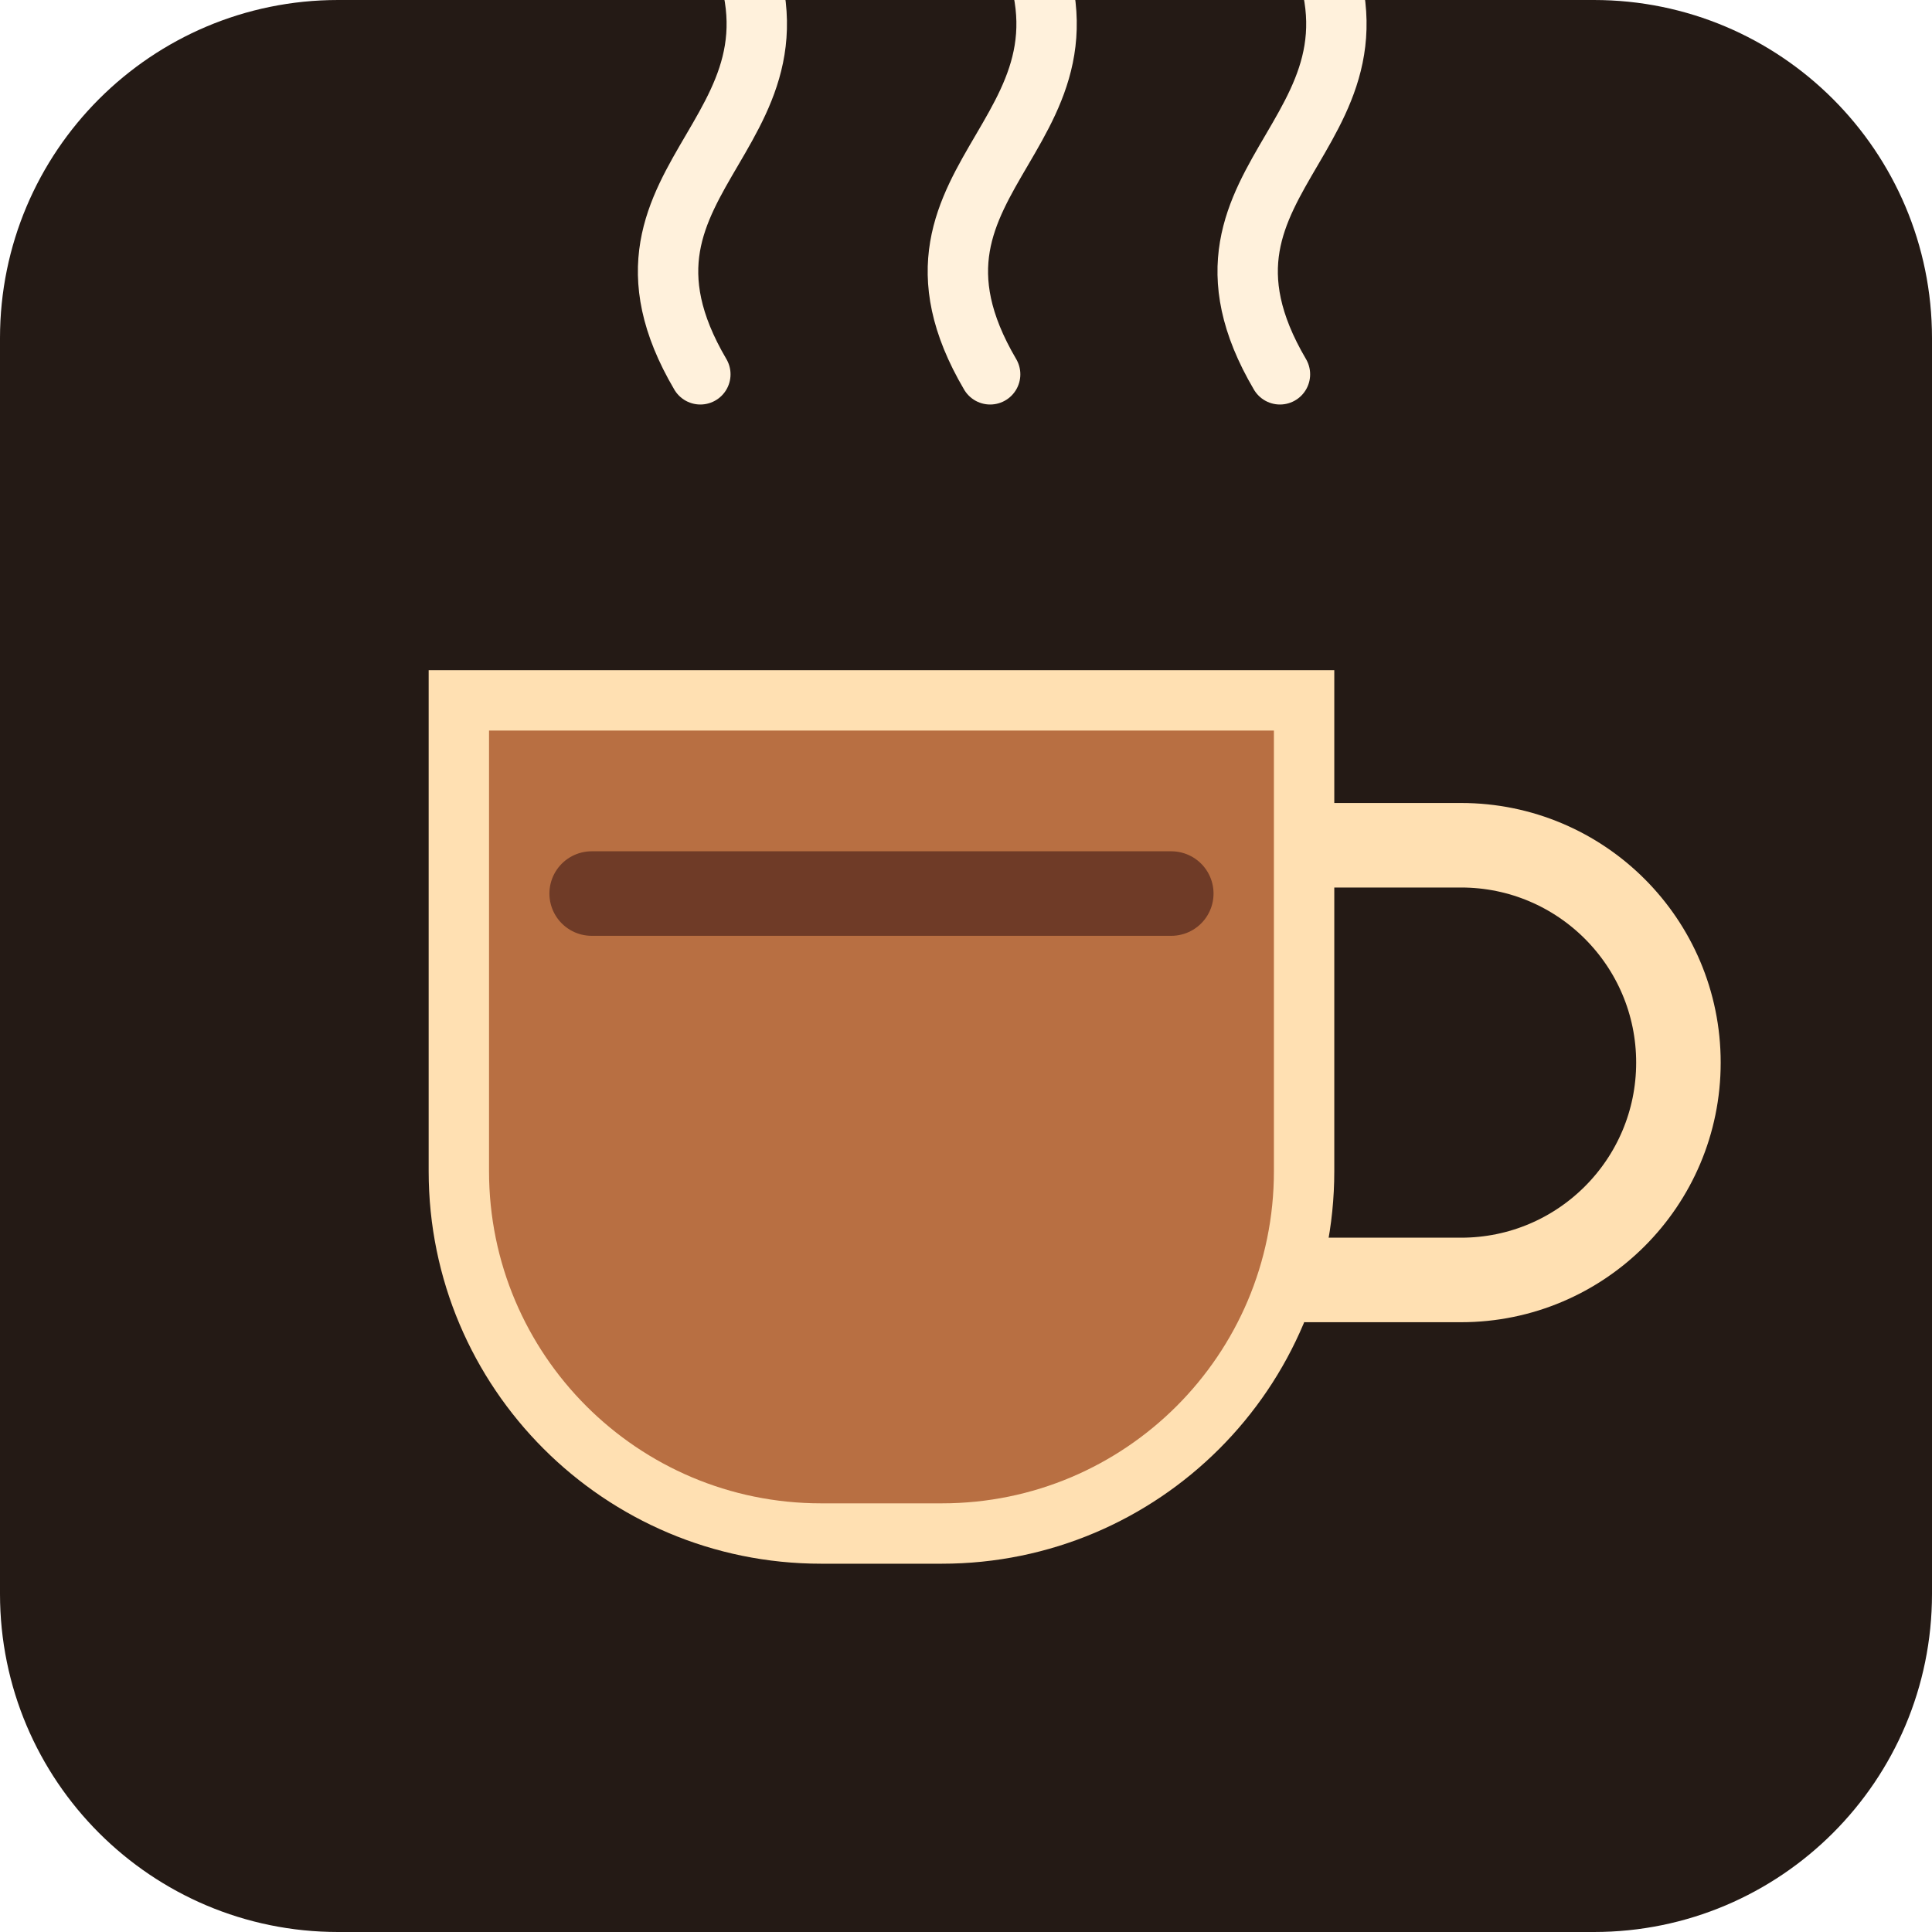
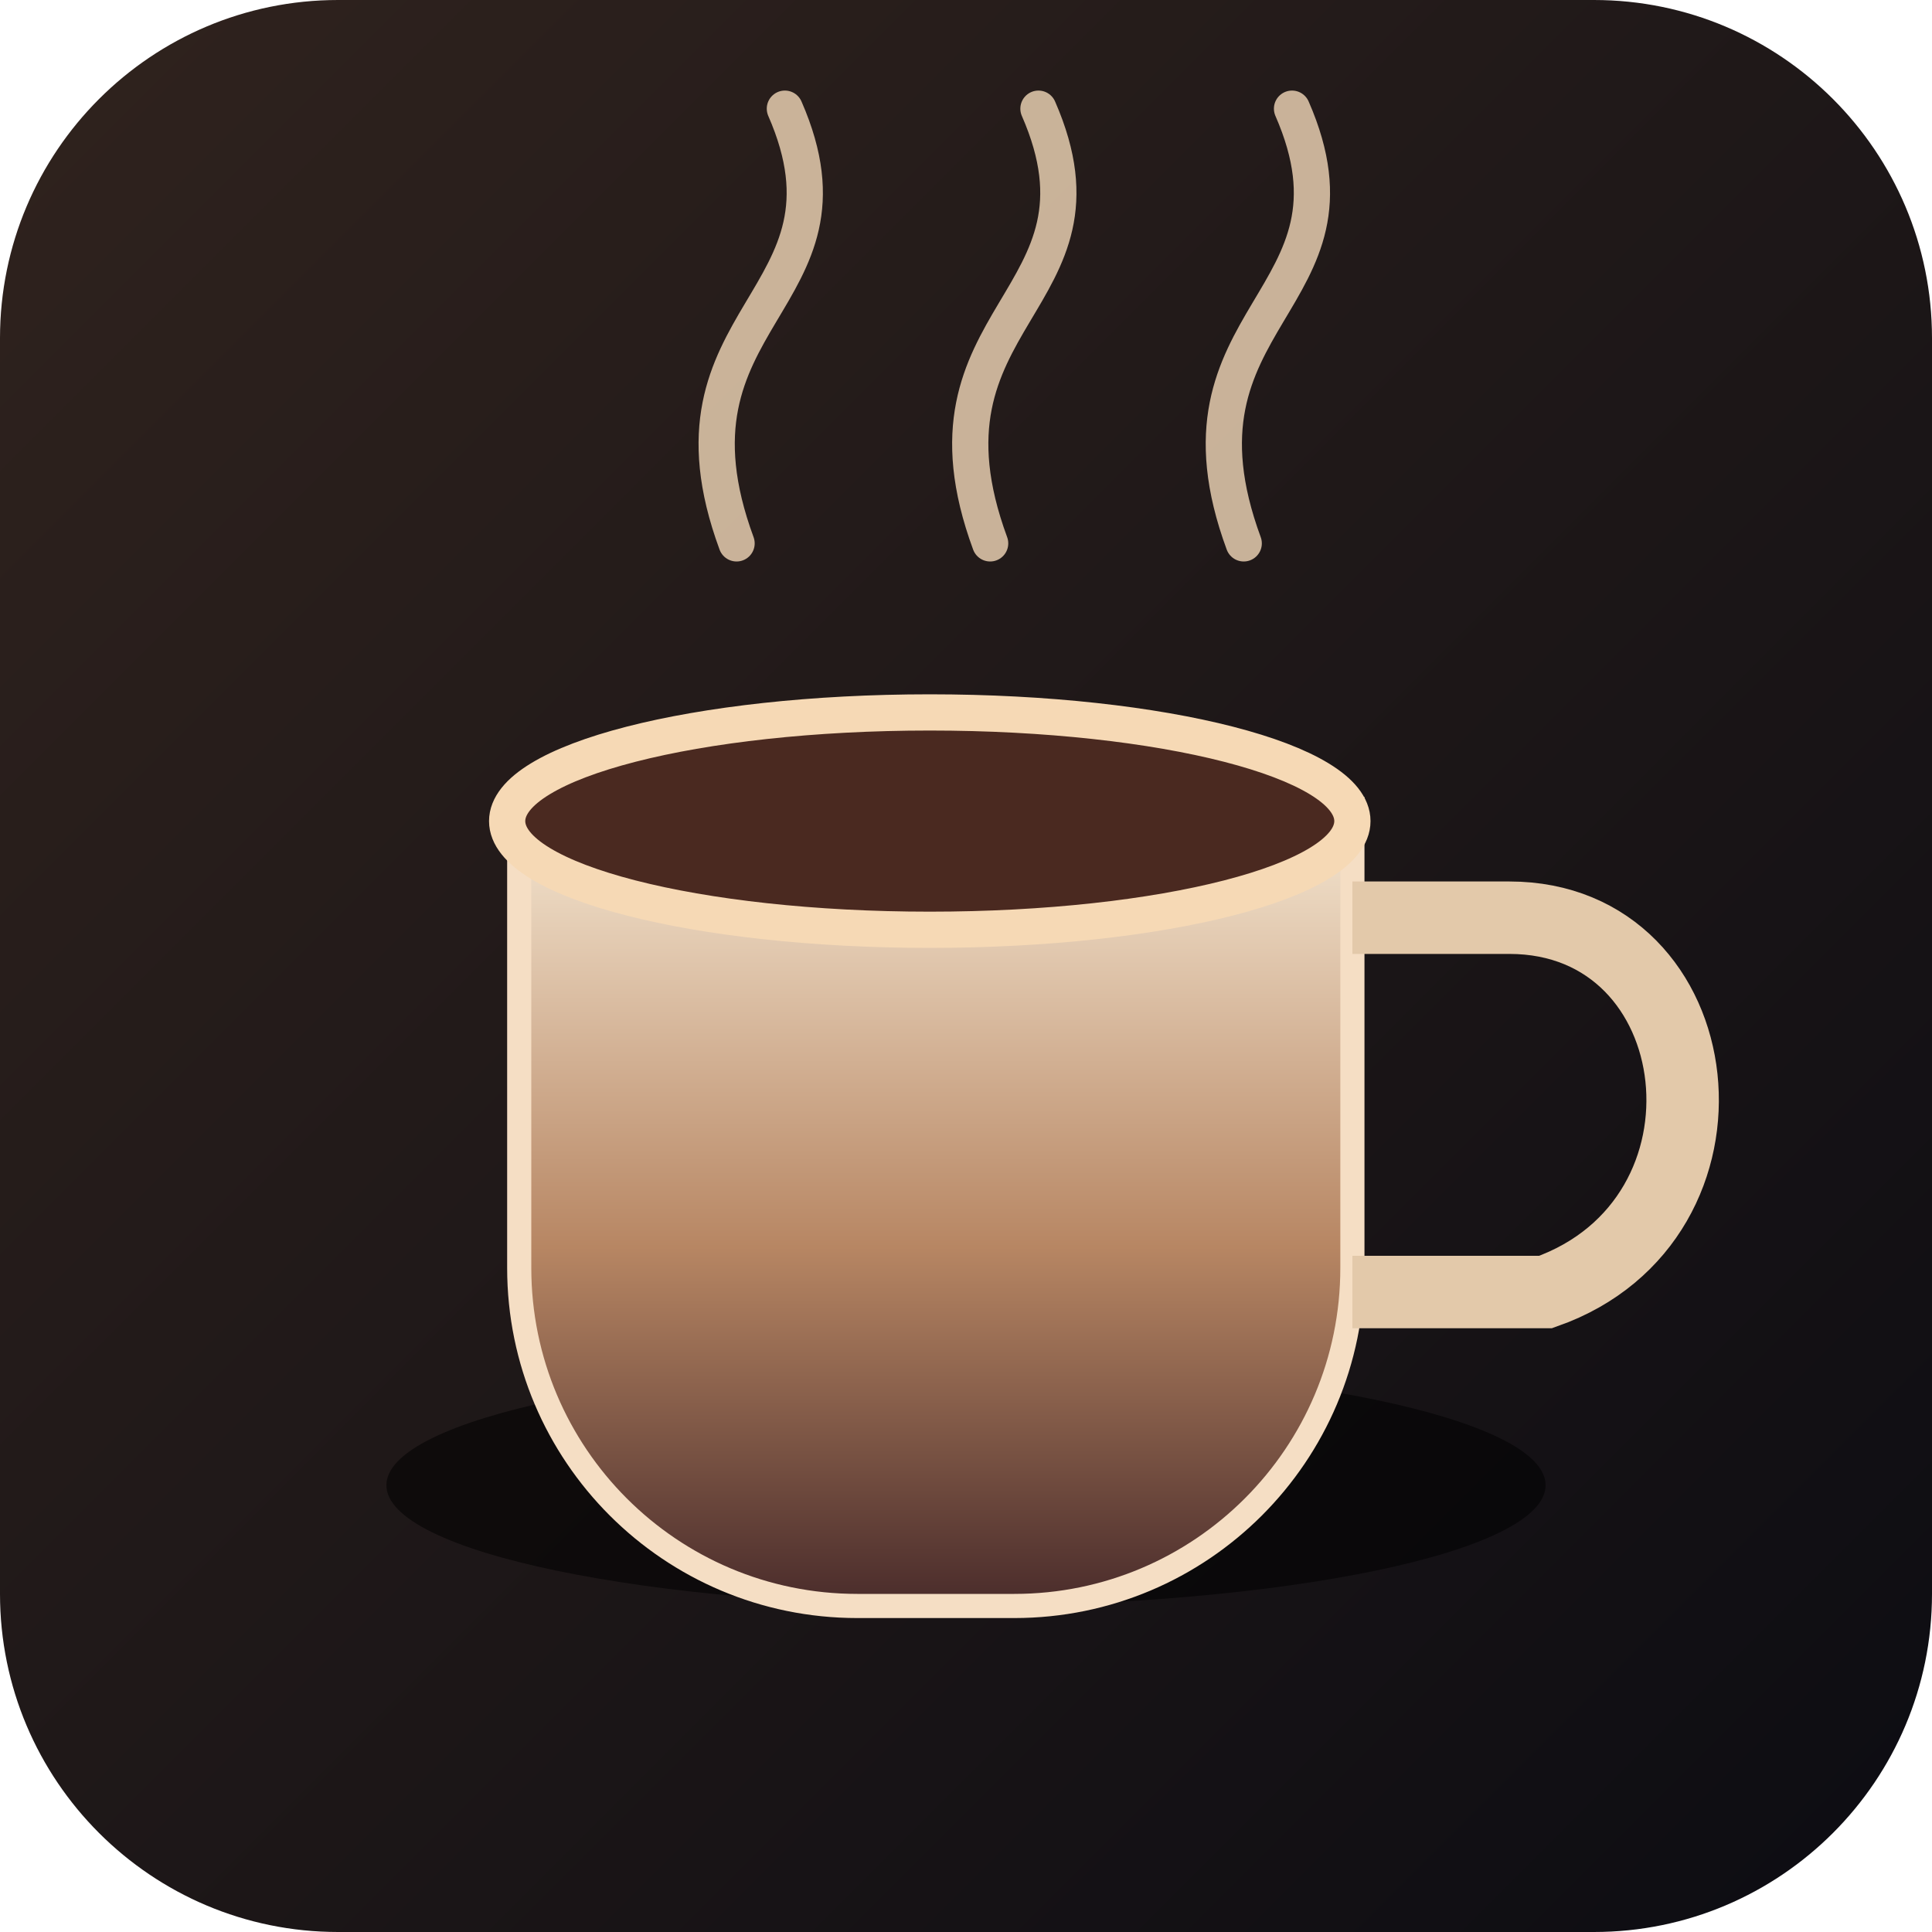
<svg xmlns="http://www.w3.org/2000/svg" viewBox="0 0 160 160">
-   <rect width="160" height="160" rx="28" fill="#241a15" />
-   <g transform="translate(80 86)">
-     <path d="M-42-28h70v39a30 30 0 0 1-30 30h-10a30 30 0 0 1-30-30z" fill="#b86f42" stroke="#ffe0b2" stroke-width="5" />
-     <path d="M28-16h13a18 18 0 0 1 0 36H28" fill="none" stroke="#ffe0b2" stroke-width="7" />
-     <path d="M-22-55c-10-17 12-20 2-38M2-55c-10-17 12-20 2-38M26-55c-10-17 12-20 2-38" fill="none" stroke="#fff1dc" stroke-width="5" stroke-linecap="round">
-       <animate attributeName="opacity" values=".2;1;.2" dur="1.8s" repeatCount="indefinite" />
-     </path>
-     <path d="M-31-12h48" stroke="#6f3b27" stroke-width="7" stroke-linecap="round" />
-   </g>
+   <defs>
+     <linearGradient id="bg" x2="1" y2="1">
+       <stop stop-color="#30231e" />
+       <stop offset="1" stop-color="#0c0c12" />
+     </linearGradient>
+     <linearGradient id="cup" x2="0" y2="1">
+       <stop stop-color="#f5e7d2" />
+       <stop offset=".55" stop-color="#b78663" />
+       <stop offset="1" stop-color="#4a2c2b" />
+     </linearGradient>
+     <linearGradient id="gold" x2="1" y2="1">
+       <stop stop-color="#fff2b0" />
+       <stop offset="1" stop-color="#9b5c25" />
+     </linearGradient>
+   </defs>
+   <rect width="160" height="160" rx="28" fill="url(#bg)" />
+   <ellipse cx="80" cy="123" rx="48" ry="10" fill="#0008" />
+   <path d="M43 67h69v38a28 28 0 0 1-28 28H71a28 28 0 0 1-28-28z" fill="url(#cup)" stroke="#f5dec4" stroke-width="2" />
+   <path d="M112 76h13c17 0 20 25 3 31h-16" fill="none" stroke="#e3c9aa" stroke-width="6" />
+   <ellipse cx="77" cy="68" rx="35" ry="9" fill="#4a2920" stroke="#f6d9b5" stroke-width="3" />
+   <path d="M61 45c-7-19 11-20 4-36M82 45c-7-19 11-20 4-36M103 45c-7-19 11-20 4-36" fill="none" stroke="#f2d8b9" stroke-width="3" stroke-linecap="round" opacity=".8">
+     <animate attributeName="opacity" values=".25;.85;.25" dur="2.2s" repeatCount="indefinite" />
+   </path>
+   <path d="M52 112h48" stroke="url(#gold)" stroke-width="3" opacity=".7" />
</svg>
